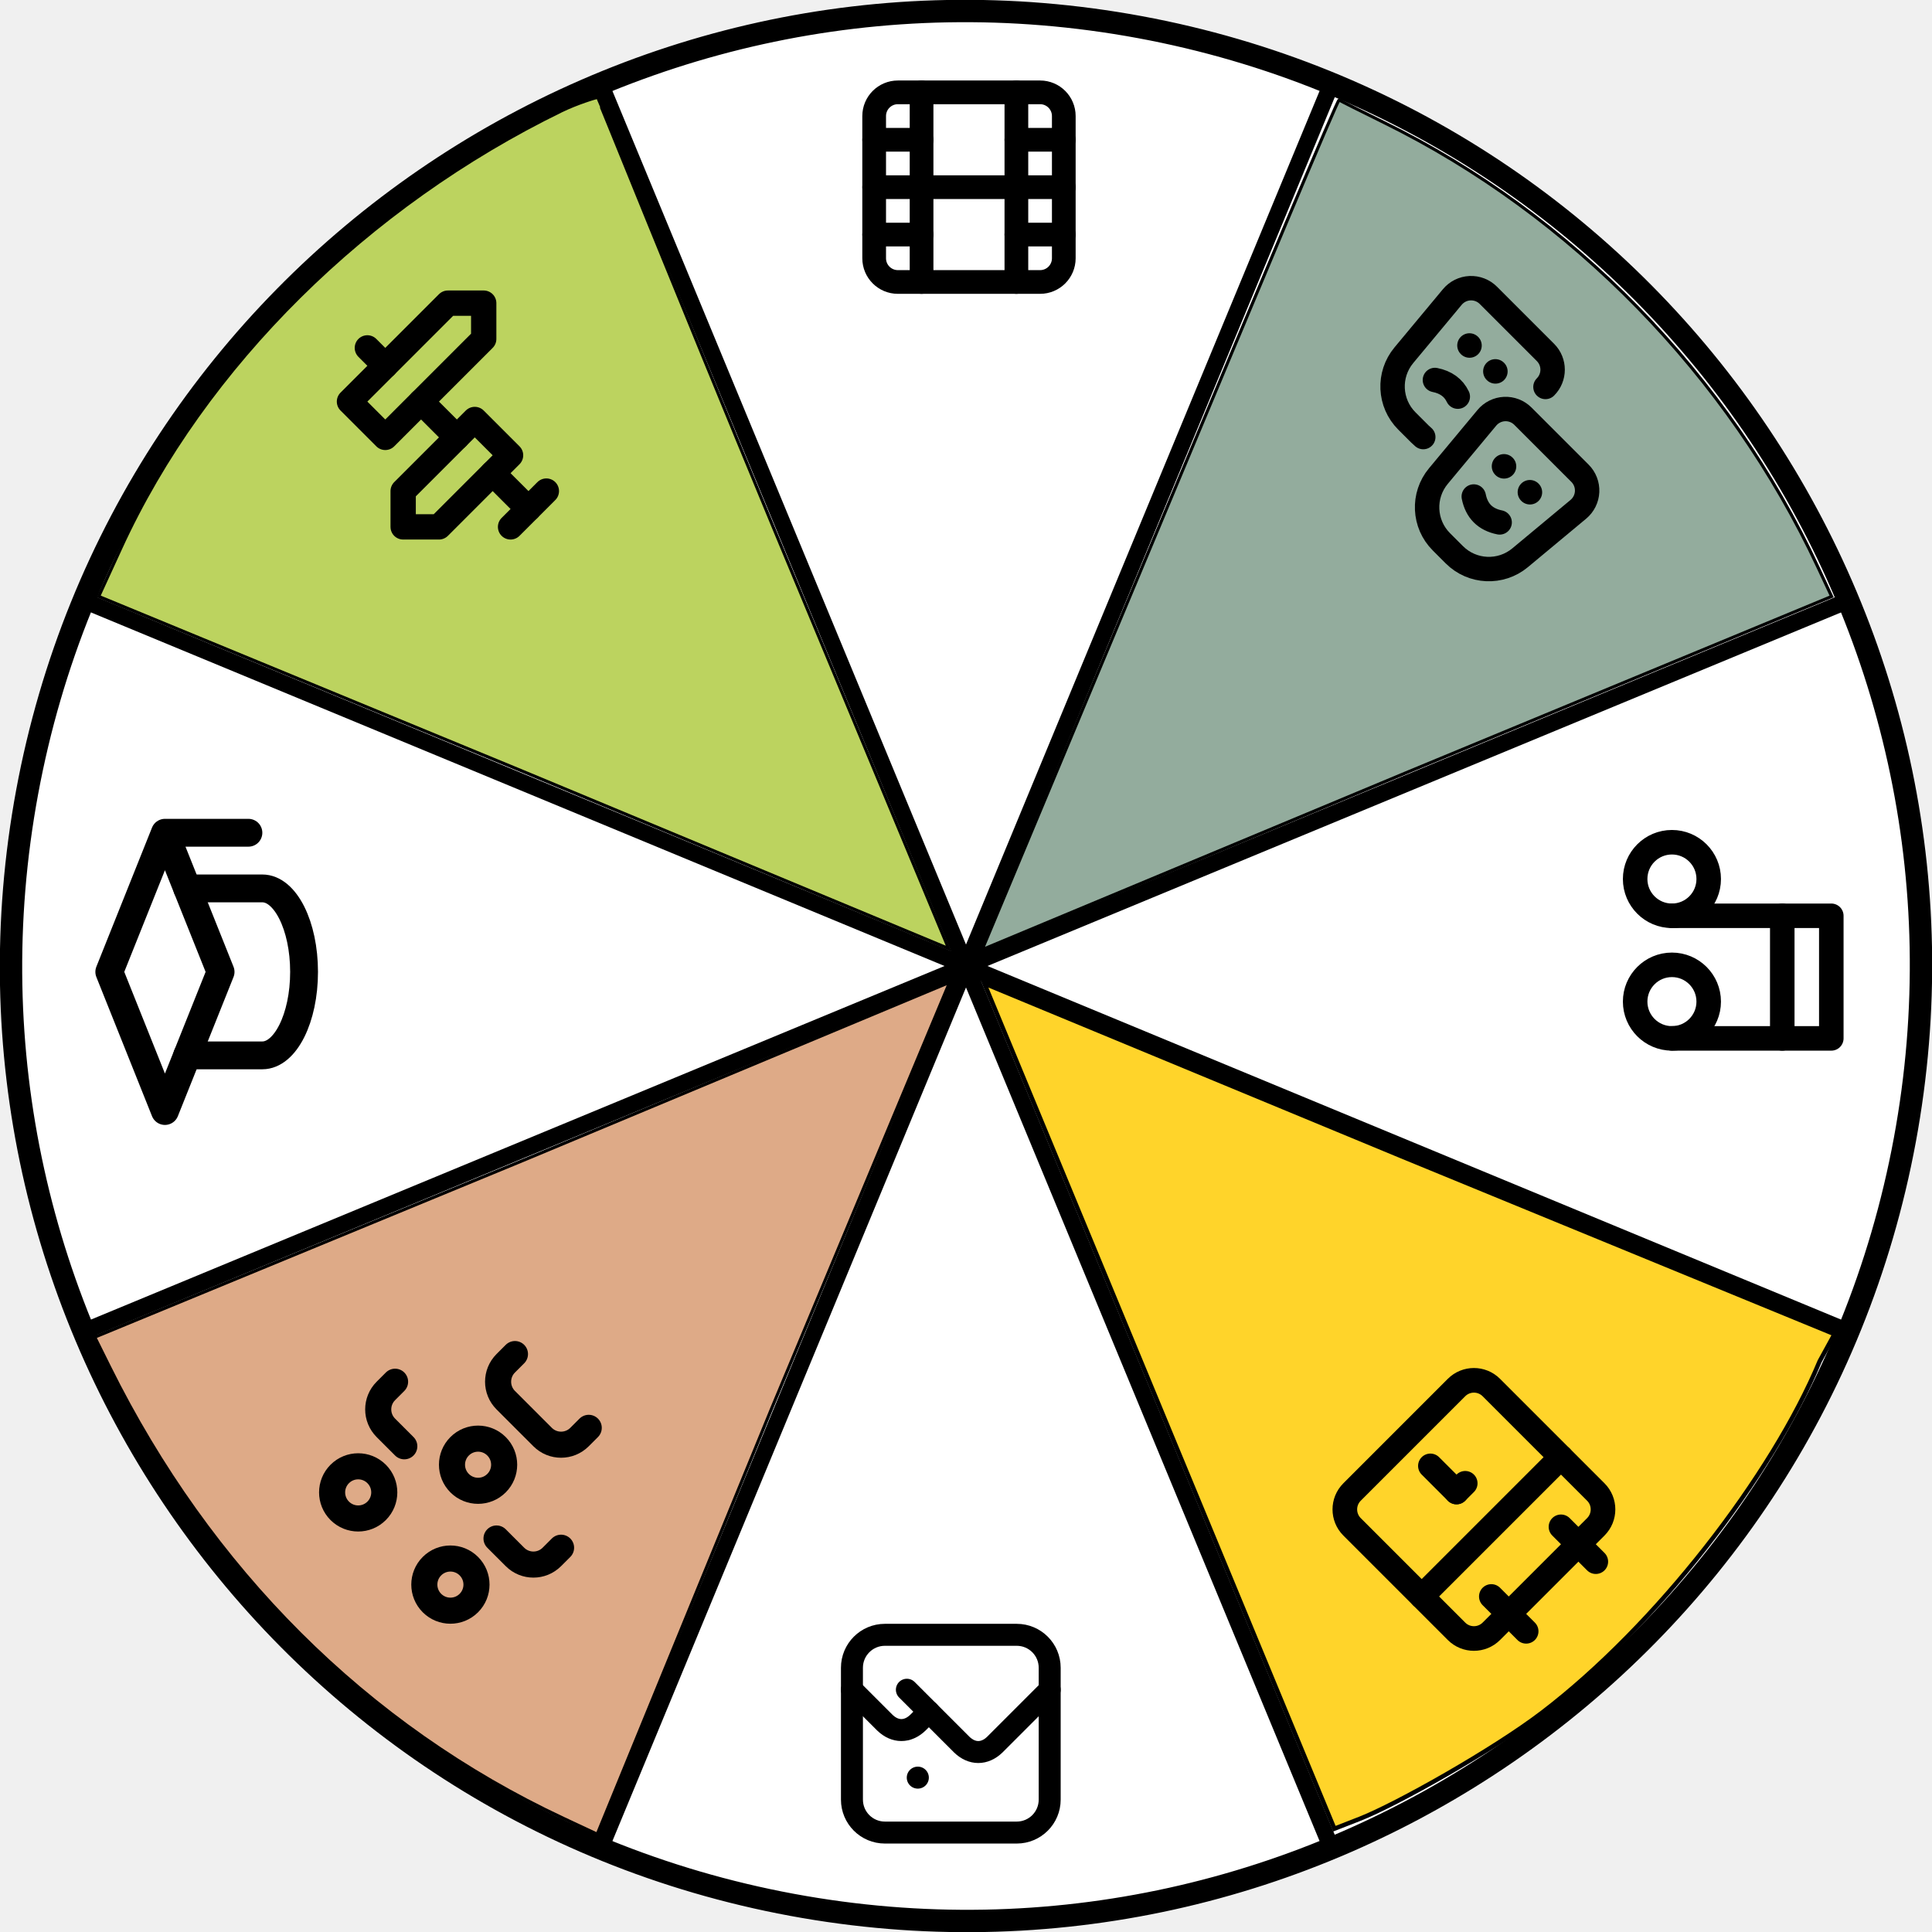
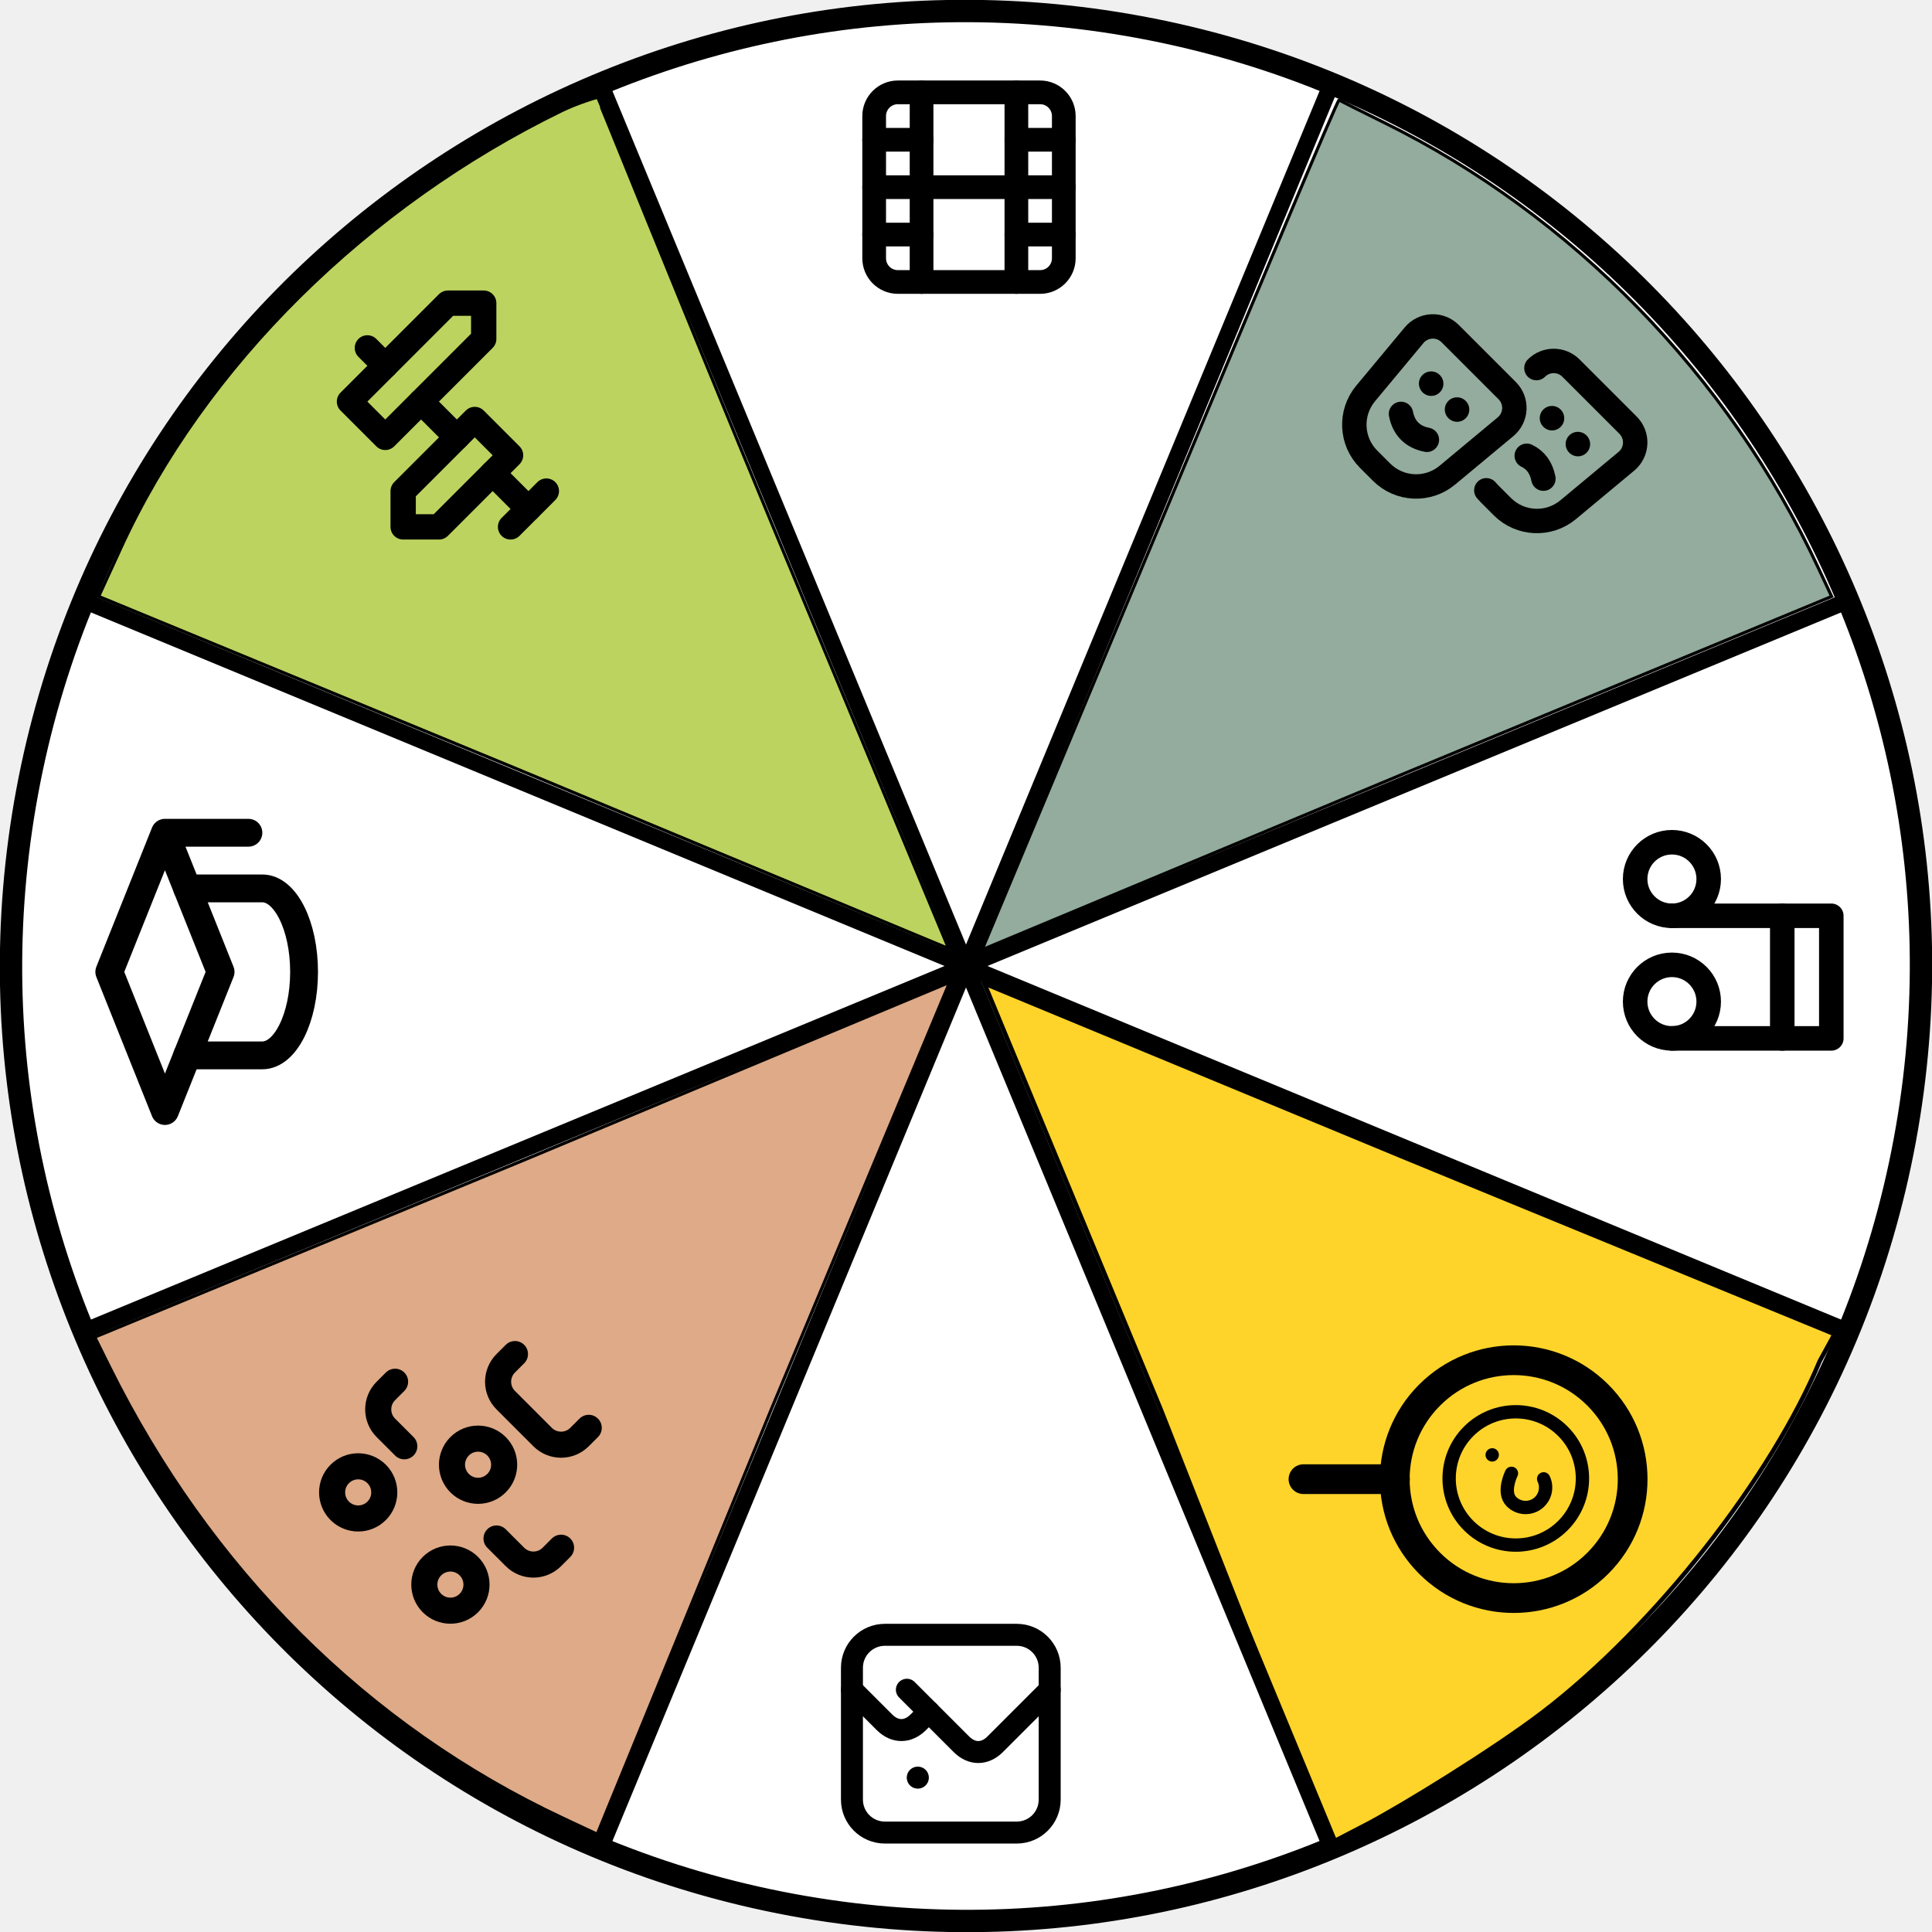
<svg xmlns="http://www.w3.org/2000/svg" width="208.081mm" height="208.081mm" viewBox="0 0 208.081 208.081" version="1.1" id="svg5" xml:space="preserve">
  <defs id="defs2">
    <rect x="274.018" y="441.587" width="69.525" height="198.107" id="rect314" />
    <rect x="54.916" y="898.137" width="8.509" height="16.092" id="rect304" />
    <rect x="54.916" y="898.137" width="18.418" height="16.647" id="rect494" />
    <rect x="54.916" y="898.137" width="18.418" height="16.647" id="rect500" />
    <rect x="54.916" y="898.137" width="18.418" height="16.647" id="rect506" />
    <rect x="54.916" y="898.137" width="18.418" height="16.647" id="rect512" />
    <rect x="54.916" y="898.137" width="18.418" height="16.647" id="rect518" />
    <rect x="54.916" y="898.137" width="18.418" height="16.647" id="rect524" />
    <rect x="54.916" y="898.137" width="18.418" height="16.647" id="rect530" />
    <rect x="54.916" y="898.137" width="9.954" height="15.581" id="rect536" />
    <rect x="54.916" y="898.137" width="18.418" height="16.647" id="rect542" />
    <rect x="54.916" y="898.137" width="18.418" height="16.647" id="rect548" />
    <rect x="54.916" y="898.137" width="18.418" height="16.647" id="rect554" />
    <rect x="54.916" y="898.137" width="18.418" height="16.647" id="rect2155" />
    <rect x="54.916" y="898.137" width="18.418" height="16.647" id="rect2161" />
    <rect x="54.916" y="898.137" width="18.418" height="16.647" id="rect2167" />
    <rect x="54.916" y="898.137" width="18.418" height="16.647" id="rect2173" />
  </defs>
  <g id="layer1" transform="rotate(78,117.2531,112.4347)">
    <g id="g2600" transform="matrix(-0.740415,-0.3066899,0.3066899,-0.740415,116.9765,182.1923)" style="fill:#ffffff">
      <circle id="shape0-6" r="124.968" cx="113.841" cy="151.926" fill="#eeeeee" fill-rule="evenodd" stroke="#000000" stroke-width="2.926" stroke-linecap="square" stroke-linejoin="bevel" transform="matrix(1.026807,0,0,1.026807,-76.60713,-93.56866)" style="display:inline;fill:#ffffff" />
      <g id="g13735" transform="matrix(1.247786,0,0,1.247786,-92.34842,-91.81329)">
        <path style="fill:#bcd35f;fill-opacity:1;stroke:#000000;stroke-width:1.259" d="m 534.851,529.02 -132.381,-131.942 187.192,0.312 187.314,-0.282 -0.796,21.597 c -3.002,81.472 -39.341,167.28 -97.622,233.14 -4.656,5.262 -11.093,10.555 -11.392,10.555 -0.299,0 -59.924,-60.984 -132.316,-133.381 z" id="path12811" transform="matrix(0.05500997,-0.2588015,0.2588015,0.05500997,-17.10295,203.7491)" />
        <path style="fill:#deaa87;fill-opacity:1;stroke:#000000;stroke-width:1.259" d="M 397.389,196.47 396.674,9.267 411.818,9.954 C 500.525,13.978 583.84,48.801 652.851,109.012 l 10.222,8.918 -133.677,133.288 -132.546,133.308 z" id="path12807" transform="matrix(0.05500997,-0.2588015,0.2588015,0.05500997,-17.10295,203.7491)" />
-         <path style="fill:#ffd42a;fill-opacity:1;stroke:#000000;stroke-width:1.781" d="m 10.61,377.608 c 0.033,-50.413 20.358,-125.135 49.685,-175.497 12.685,-21.785 40.536,-57.278 52.066,-68.336 l 7.932,-7.607 130.711,130.727 132.59,132.61 -185.556,0 -188.787,0.557 1.359,-12.454 z" id="path12986" transform="matrix(0.05500997,-0.2588015,0.2588015,0.05500997,-17.10295,203.7491)" />
+         <path style="fill:#ffd42a;fill-opacity:1;stroke:#000000;stroke-width:1.781" d="m 10.61,377.608 c 0.033,-50.413 20.358,-125.135 49.685,-175.497 12.685,-21.785 38.55,-57.423 48.837,-69.646 l 10.143,-12.052 131.73,136.483 132.59,132.61 -185.556,0 -188.787,0.557 1.359,-12.454 z" id="path12986" transform="matrix(0.05500997,-0.2588015,0.2588015,0.05500997,-17.10295,203.7491)" />
        <path style="fill:#93ac9d;fill-opacity:1;stroke:#000000;stroke-width:1.259" d="M 367.398,775.545 C 282.445,770.043 198.455,734.05 134.942,675.928 l -9.706,-8.882 131.911,-131.911 132.548,-133.245 -0.637,188.364 c -0.348,102.866 -0.562,186.918 -1.25,186.781 -0.687,-0.137 -9.872,-0.807 -20.411,-1.49 z" id="path12809" transform="matrix(0.05500997,-0.2588015,0.2588015,0.05500997,-17.10295,203.7491)" />
        <g id="g752" style="fill:#ffffff">
          <path style="fill:#000000;stroke:#000000;stroke-width:1.767" d="M 85.032,223.648 127.559,23.578" id="path495" />
          <path style="fill:#000000;stroke:#000000;stroke-width:1.767" d="M 206.33,144.877 6.26,102.35" id="path495-3" />
          <path style="fill:#000000;stroke:#000000;stroke-width:1.767" d="M 161.995,209.384 50.595,37.842" id="path495-3-7" />
          <path style="fill:#000000;stroke:#000000;stroke-width:1.767" d="M 192.066,67.913 20.524,179.313" id="path495-3-6" />
        </g>
      </g>
    </g>
-     <g style="fill:none;stroke:currentColor;stroke-width:2;stroke-linecap:round;stroke-linejoin:round" id="g337" transform="matrix(0.2653917,-1.24857,1.24857,0.2653917,6.145093,117.6575)">
+     <g style="display:inline;fill:none;stroke:currentColor;stroke-width:2;stroke-linecap:round;stroke-linejoin:round" id="g337" transform="matrix(0.2653917,-1.24857,1.24857,0.2653917,6.145093,117.6575)">
      <path stroke="none" d="M 0,0 H 24 V 24 H 0 Z" fill="none" id="path304" />
      <path d="M 4,4 M 4,6 A 2,2 0 0 1 6,4 h 12 a 2,2 0 0 1 2,2 v 12 a 2,2 0 0 1 -2,2 H 6 A 2,2 0 0 1 4,18 Z" id="path306" />
      <path d="M 8,4 V 20" id="path308" />
      <path d="M 16,4 V 20" id="path310" />
      <path d="M 4,8 H 8" id="path312" />
      <path d="M 4,16 H 8" id="path314" />
      <path d="M 4,12 H 20" id="path316" />
      <path d="m 16,8 h 4" id="path318" />
      <path d="m 16,16 h 4" id="path320" />
    </g>
-     <g style="fill:none;stroke:currentColor;stroke-width:2;stroke-linecap:round;stroke-linejoin:round" id="g426" transform="matrix(1.10257,-0.7160176,0.7160176,1.10257,39.85166,52.15617)">
+     <g style="fill:none;stroke:currentColor;stroke-width:2;stroke-linecap:round;stroke-linejoin:round" id="g426" transform="matrix(-1.10257,0.7160176,0.7160176,1.10257,65.90577,34.34412)">
      <path stroke="none" d="M 0,0 H 24 V 24 H 0 Z" fill="none" id="path393" />
      <path d="m 13.192,9 h 6.616 a 2,2 0 0 1 1.992,2.183 l -0.567,6.182 A 4,4 0 0 1 17.25,21 h -1.5 A 4,4 0 0 1 11.767,17.365 L 11.2,11.183 A 2,2 0 0 1 13.192,9 Z" id="path395" />
      <path d="m 15,13 h 0.01" id="path397" />
      <path d="m 18,13 h 0.01" id="path399" />
      <path d="m 15,16.5 c 1,0.667 2,0.667 3,0" id="path401" />
      <path d="M 8.632,15.982 A 4.037,4.037 0 0 1 8.25,16 H 6.75 A 4,4 0 0 1 2.767,12.365 L 2.2,6.183 A 2,2 0 0 1 4.192,4 h 6.616 a 2,2 0 0 1 2,2" id="path403" />
      <path d="M 6,8 H 6.01" id="path405" />
      <path d="M 9,8 H 9.01" id="path407" />
      <path d="M 6,12 C 6.764,11.49 7.528,11.37 8.291,11.64" id="path409" />
    </g>
-     <g style="fill:none;stroke:currentColor;stroke-width:2;stroke-linecap:round;stroke-linejoin:round" id="g545" transform="matrix(1.291566,0.2745308,-0.2745308,1.291566,109.8563,23.69303)">
+     <g style="display:inline;fill:none;stroke:currentColor;stroke-width:2;stroke-linecap:round;stroke-linejoin:round" id="g545" transform="matrix(1.291566,0.2745308,-0.2745308,1.291566,109.8563,23.69303)">
      <path stroke="none" d="M 0,0 H 24 V 24 H 0 Z" fill="none" id="path524" />
      <path d="m 3,17 a 3,3 0 1 0 6,0 3,3 0 0 0 -6,0" id="path526" />
      <path d="m 13,17 a 3,3 0 1 0 6,0 3,3 0 0 0 -6,0" id="path528" />
      <path d="M 9,17 V 4 h 10 v 13" id="path530" />
      <path d="M 9,8 H 19" id="path532" />
    </g>
-     <g style="fill:none;stroke:currentColor;stroke-width:2;stroke-linecap:round;stroke-linejoin:round" id="g574" transform="matrix(0.7221881,1.112072,-1.112072,0.7221881,180.7079,59.53924)">
-       <path stroke="none" d="M 0,0 H 24 V 24 H 0 Z" fill="none" id="path547" />
-       <path d="M 4,7 A 2,2 0 0 1 6,5 h 12 a 2,2 0 0 1 2,2 v 12 a 2,2 0 0 1 -2,2 H 6 A 2,2 0 0 1 4,19 Z" id="path549" />
-       <path d="M 16,3 V 7" id="path551" />
-       <path d="M 8,3 V 7" id="path553" />
-       <path d="M 4,11 H 20" id="path555" />
-       <path d="m 11,15 h 1" id="path557" />
-       <path d="m 12,15 v 3" id="path559" />
-     </g>
-     <g style="fill:none;stroke:currentColor;stroke-width:2;stroke-linecap:round;stroke-linejoin:round" id="g597" transform="matrix(-0.2460127,1.157399,-1.157399,-0.2460127,203.671,131.4668)">
+     <g style="display:inline;fill:none;stroke:currentColor;stroke-width:2;stroke-linecap:round;stroke-linejoin:round" id="g597" transform="matrix(-0.2460127,1.157399,-1.157399,-0.2460127,203.671,131.4668)">
      <path stroke="none" d="M 0,0 H 24 V 24 H 0 Z" fill="none" id="path576" />
      <path d="m 15,8 h 0.01" id="path578" />
      <path d="M 3,6 A 3,3 0 0 1 6,3 h 12 a 3,3 0 0 1 3,3 v 12 a 3,3 0 0 1 -3,3 H 6 A 3,3 0 0 1 3,18 Z" id="path580" />
      <path d="m 3,16 5,-5 c 0.928,-0.893 2.072,-0.893 3,0 l 5,5" id="path582" />
      <path d="m 14,14 1,-1 c 0.928,-0.893 2.072,-0.893 3,0 l 3,3" id="path584" />
    </g>
-     <g style="fill:none;stroke:currentColor;stroke-width:2;stroke-linecap:round;stroke-linejoin:round" id="g614" transform="matrix(-1.465743,-0.3115533,0.3115533,-1.465743,103.7626,225.0665)">
+     <g style="display:inline;fill:none;stroke:currentColor;stroke-width:2;stroke-linecap:round;stroke-linejoin:round" id="g614" transform="matrix(-1.465743,-0.3115533,0.3115533,-1.465743,103.7626,225.0665)">
      <path stroke="none" d="M 0,0 H 24 V 24 H 0 Z" fill="none" id="path599" />
      <path d="M 22,9 12,5 2,9 12,13 22,9 v 6" id="path601" />
      <path d="M 6,10.6 V 16 a 6,3 0 0 0 12,0 v -5.4" id="path603" />
    </g>
-     <g style="fill:none;stroke:currentColor;stroke-width:2;stroke-linecap:round;stroke-linejoin:round" id="g643" transform="matrix(-1.177963,0.7649782,-0.7649782,-1.177963,171.9896,192.3173)">
+     <g style="display:inline;fill:none;stroke:currentColor;stroke-width:2;stroke-linecap:round;stroke-linejoin:round" id="g643" transform="matrix(-1.177963,0.7649782,-0.7649782,-1.177963,171.9896,192.3173)">
      <path stroke="none" d="M 0,0 H 24 V 24 H 0 Z" fill="none" id="path616" />
      <path d="m 10,13 a 2,2 0 1 0 4,0 2,2 0 0 0 -4,0" id="path618" />
      <path d="m 8,21 v -1 a 2,2 0 0 1 2,-2 h 4 a 2,2 0 0 1 2,2 v 1" id="path620" />
      <path d="m 15,5 a 2,2 0 1 0 4,0 2,2 0 0 0 -4,0" id="path622" />
      <path d="m 17,10 h 2 a 2,2 0 0 1 2,2 v 1" id="path624" />
      <path d="M 5,5 A 2,2 0 1 0 9,5 2,2 0 0 0 5,5" id="path626" />
      <path d="M 3,13 V 12 A 2,2 0 0 1 5,10 H 7" id="path628" />
    </g>
-     <g style="fill:none;stroke:currentColor;stroke-width:2;stroke-linecap:round;stroke-linejoin:round" id="g672" transform="matrix(-0.7424114,-1.143213,1.143213,-0.7424114,33.25256,188.7832)">
+     <g style="display:inline;fill:none;stroke:currentColor;stroke-width:2;stroke-linecap:round;stroke-linejoin:round" id="g672" transform="matrix(-0.7424114,-1.143213,1.143213,-0.7424114,33.25256,188.7832)">
      <path stroke="none" d="M 0,0 H 24 V 24 H 0 Z" fill="none" id="path645" />
      <path d="M 12,21 V 17" id="path647" />
      <path d="M 12,13 V 9" id="path649" />
      <path d="M 12,5 V 3" id="path651" />
      <path d="m 10,21 h 4" id="path653" />
      <path d="M 8,5 V 9 H 19 L 21,7 19,5 Z" id="path655" />
      <path d="m 14,13 v 4 H 6 L 4,15 6,13 Z" id="path657" />
    </g>
+     <g style="display:inline;fill:none;stroke:currentColor;stroke-width:2;stroke-linecap:round;stroke-linejoin:round" id="g1147" transform="matrix(0.8720476,1.342836,-1.342836,0.8720476,177.7994,53.03935)">
+       <g style="display:inline;fill:none;stroke:currentColor;stroke-width:2;stroke-linecap:round;stroke-linejoin:round" id="g1164" transform="matrix(0.448368,0,0,0.448368,5.486157,5.555458)">
+         <circle cx="12" cy="12" r="10" id="circle1149" />
+         <path d="m 9.09,9 a 3,3 0 0 1 5.83,1 c 0,2 -3,3 -3,3" id="path1151" />
+         <line x1="12" y1="17" x2="12.01" y2="17" id="line1153" />
+       </g>
+       <circle cx="11" cy="11" r="8" id="circle1135" />
+       <line x1="21" y1="21" x2="16.65" y2="16.65" id="line1137" />
+     </g>
  </g>
</svg>
